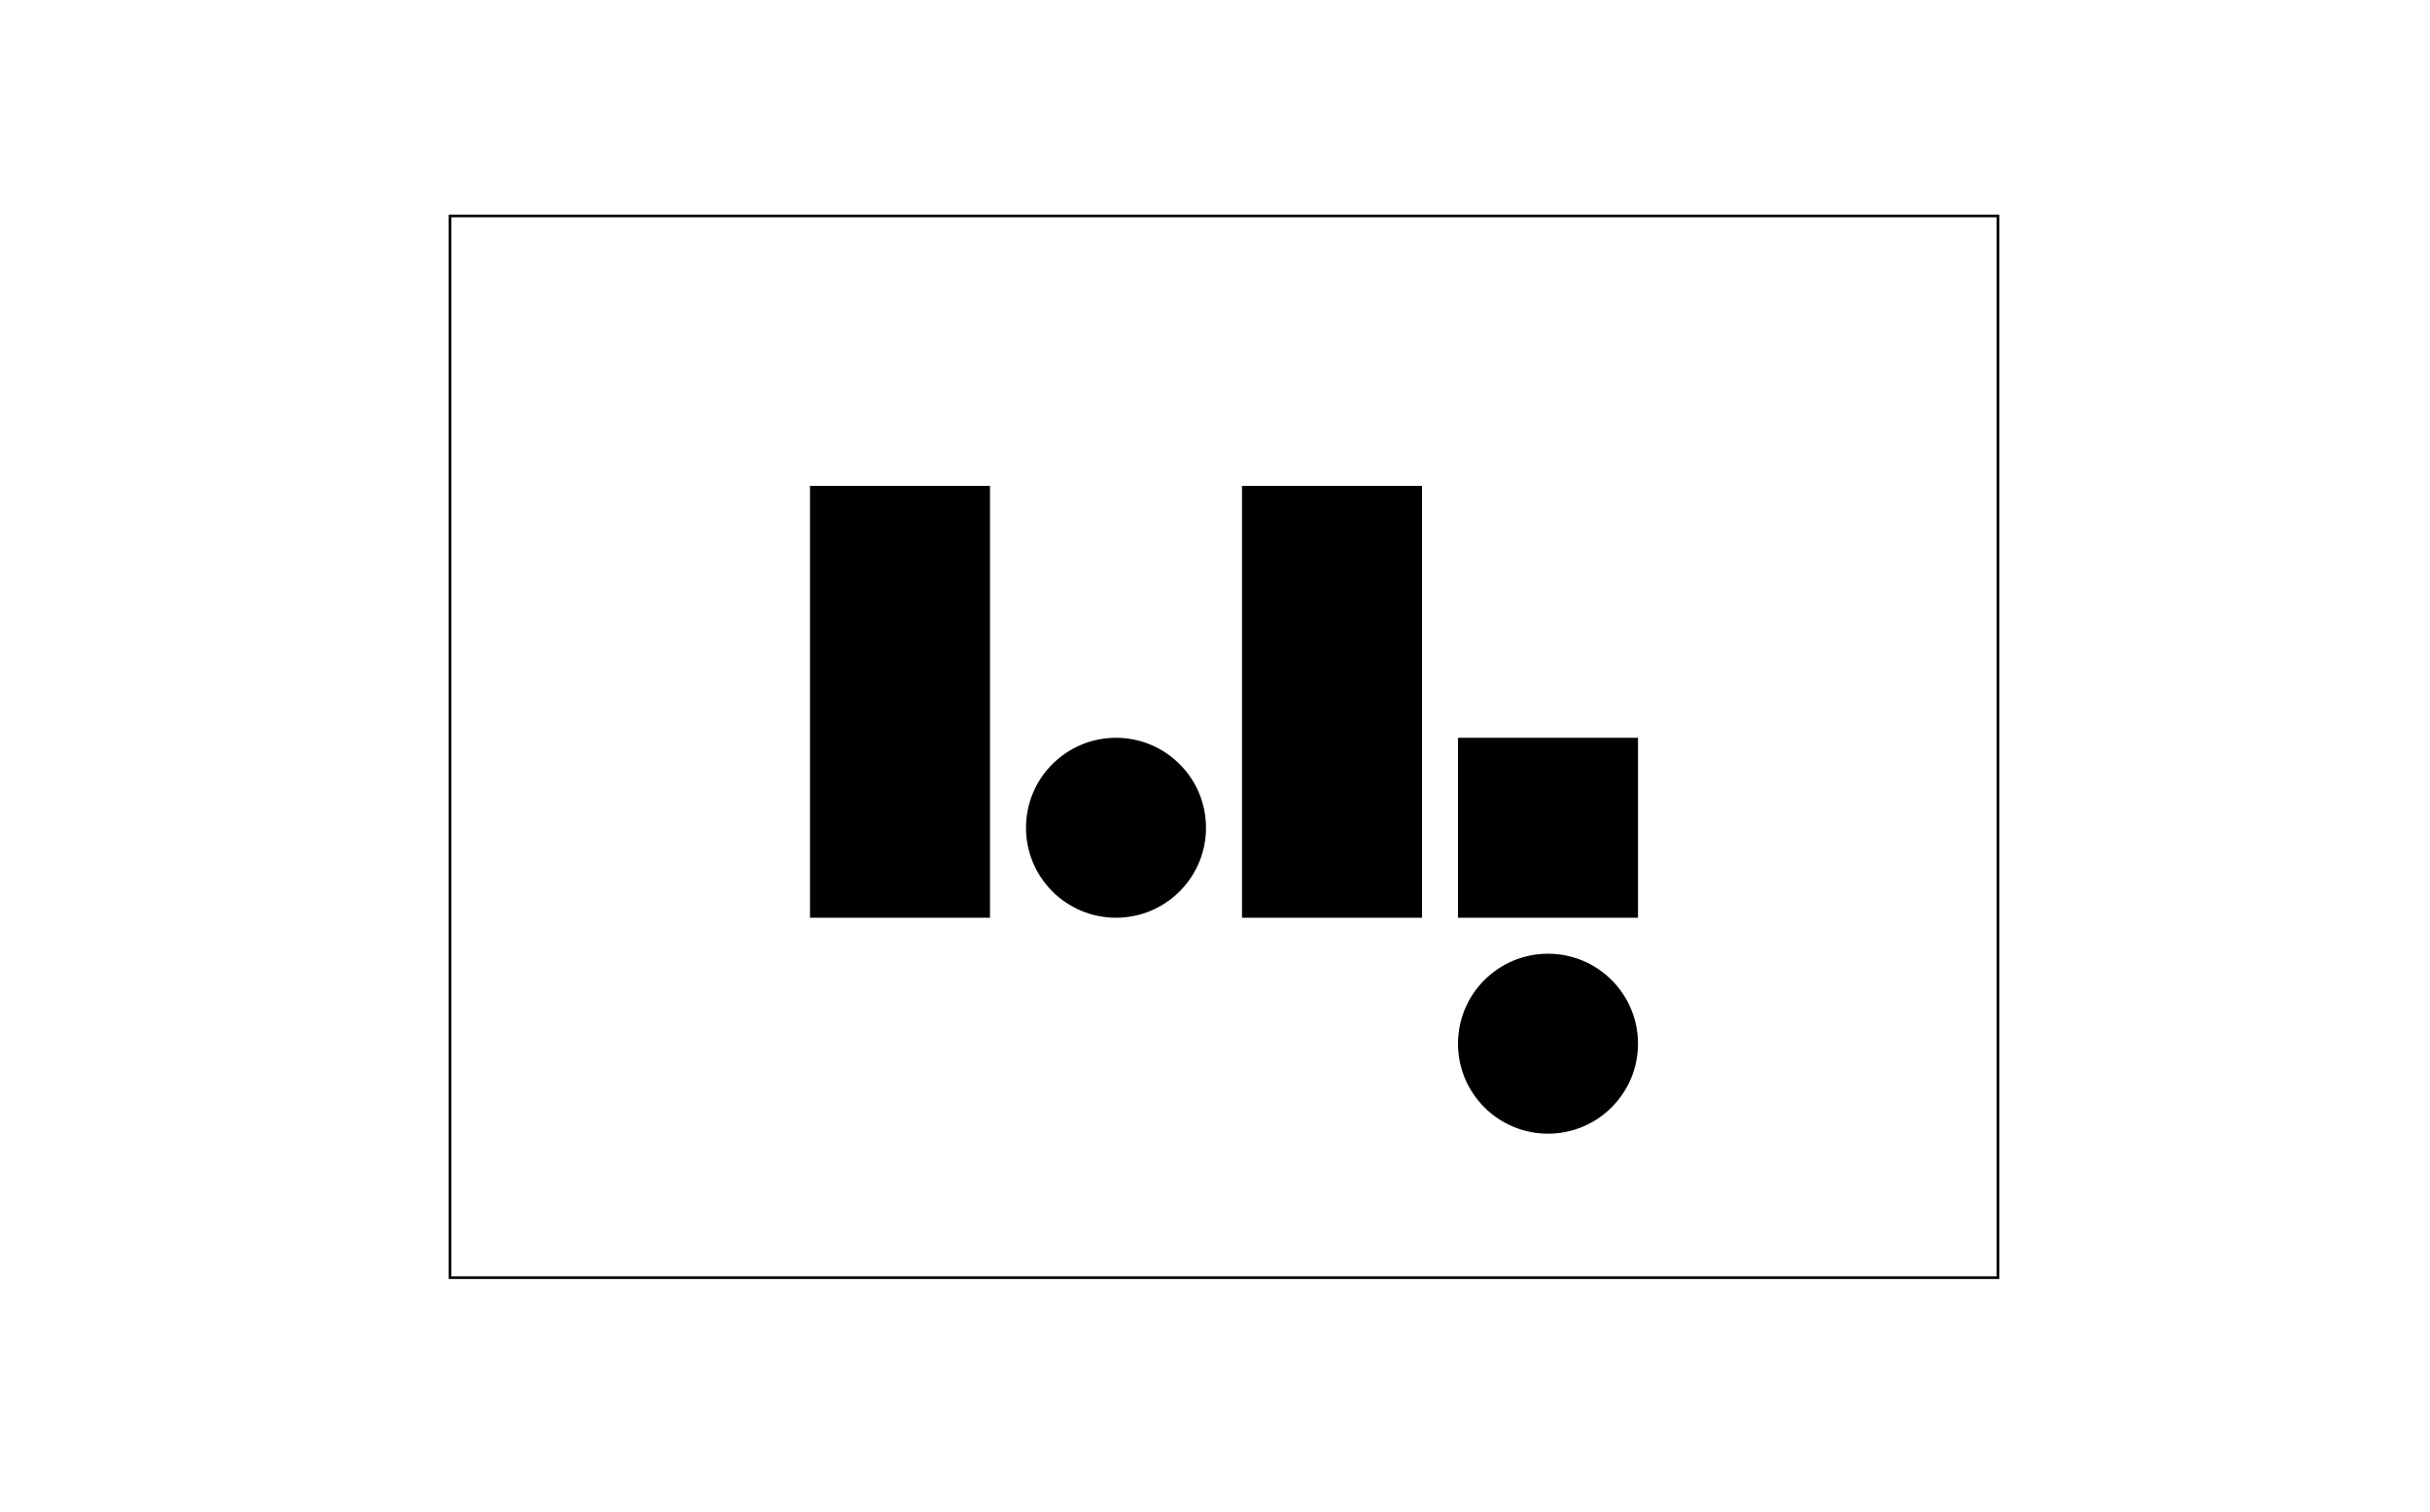
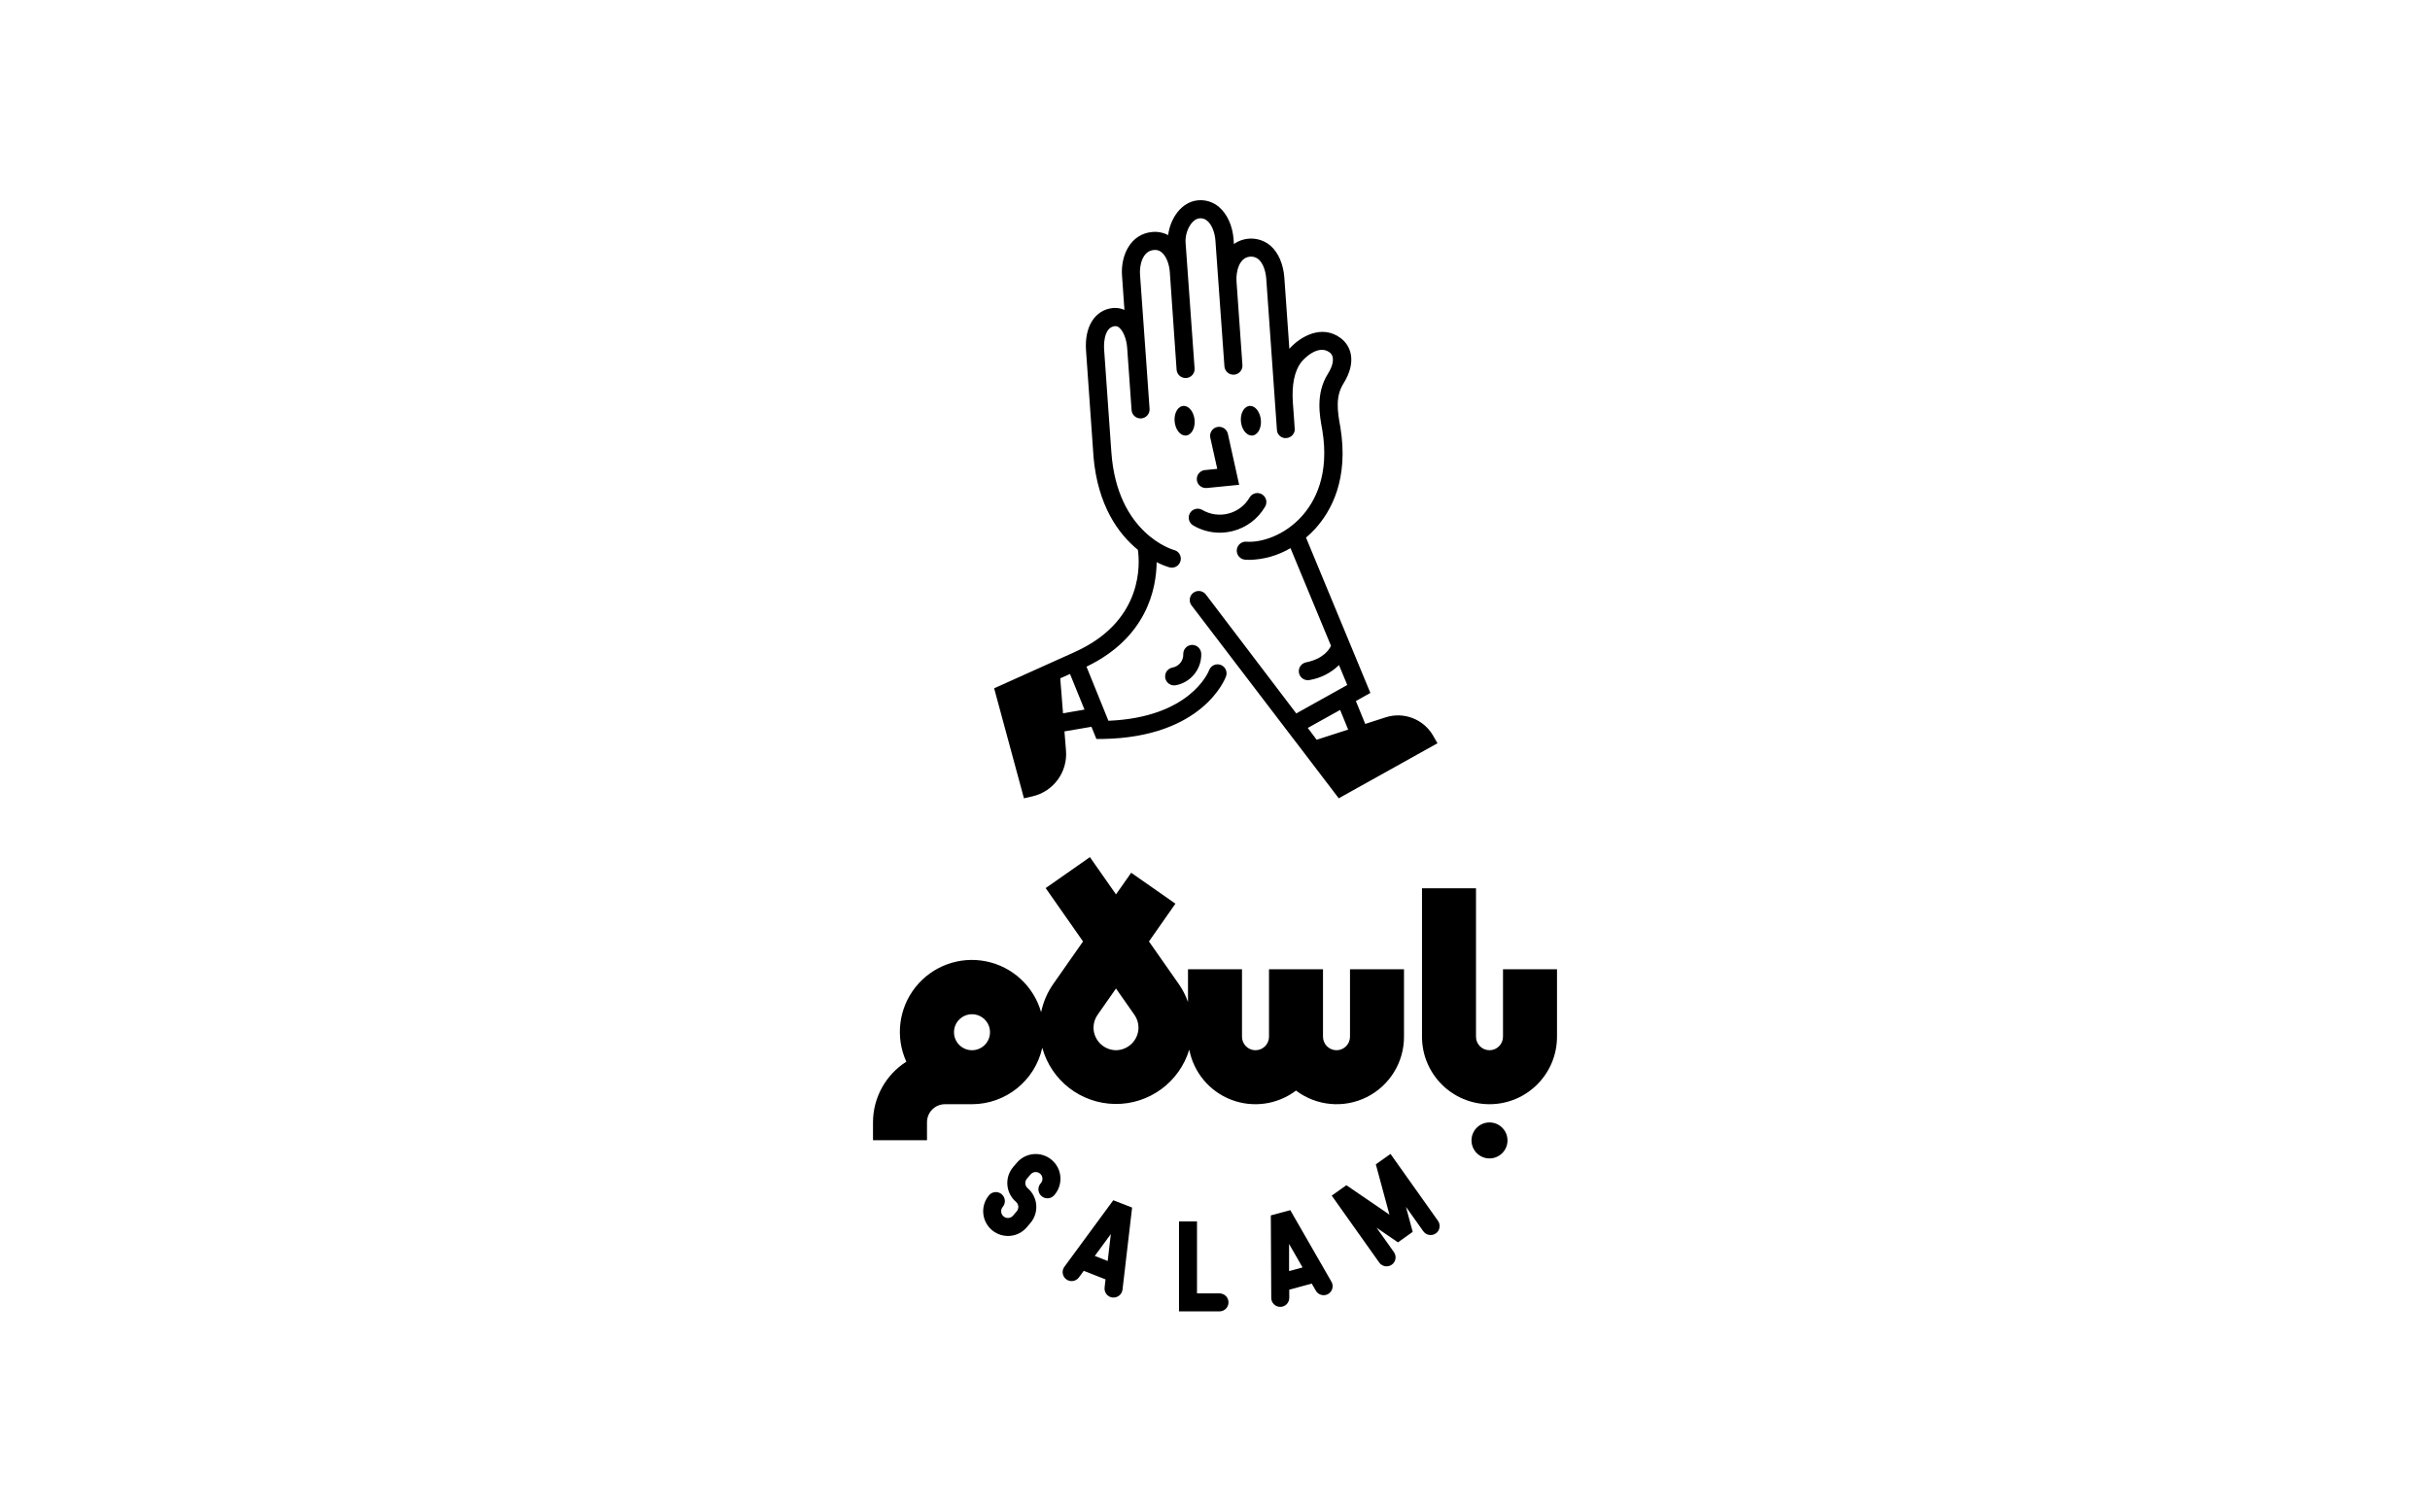
<svg xmlns="http://www.w3.org/2000/svg" viewBox="0 0 1080 672">
  <g id="Layer_1" data-name="Layer 1">
-     <path d="M888.59,568.59H199.41V95.41H888.59Zm-688-1.18H887.41V96.59H200.59Z" />
-     <rect x="648" y="328" width="80" height="80" />
-     <rect x="360" y="216" width="80" height="192" />
-     <rect x="552" y="216" width="80" height="192" />
-     <circle cx="496" cy="368" r="40" />
-     <circle cx="688" cy="464" r="40" />
+     <path d="M521.14,296.77a4,4,0,0,0,.72,7.94,4.62,4.62,0,0,0,.73-.07,13.89,13.89,0,0,0,11.3-14,4.07,4.07,0,0,0-4.06-3.94,4,4,0,0,0-3.93,4.07A5.85,5.85,0,0,1,521.14,296.77Z" />
+     <path d="M525.34,180.56c-2.39.65-3.81,4.07-3.17,7.65s3.09,6,5.48,5.32,3.81-4.07,3.17-7.65S527.73,179.92,525.34,180.56Z" />
+     <path d="M531.93,213.36a4,4,0,0,0,4,3.6,2.75,2.75,0,0,0,.4,0l14.41-1.43-5-22.59a4,4,0,1,0-7.81,1.73L541,208.44l-5.43.54A4,4,0,0,0,531.93,213.36Z" />
+     <path d="M528.88,228.11a4,4,0,0,0,1.42,5.48,23.15,23.15,0,0,0,11.79,3.23,23.59,23.59,0,0,0,5.88-.75,23.16,23.16,0,0,0,14.25-10.75,4,4,0,1,0-6.89-4.06,15.35,15.35,0,0,1-21,5.43A4,4,0,0,0,528.88,228.11Z" />
+     <path d="M636.85,326.9a18,18,0,0,0-21-8l-9.07,2.94-4.17-10.18,6.45-3.61L580.45,239a42.74,42.74,0,0,0,4-3.84c7.25-7.93,15.09-22.22,11.25-45.37-1.35-7.18-2.17-13.58,1.37-19.25,6.06-9.68,3.37-16.77-1.16-20.19-8.35-6.28-17.95-.82-22.86,4.72l-2.23-31.62c-.43-6-2.67-11.19-6.17-14.23a13.31,13.31,0,0,0-16.25-.73l-.14-2.07c-.42-5.92-2.83-11.29-6.44-14.36a12.5,12.5,0,0,0-9.43-3c-7.32.68-12.26,8-13.22,15.46a12.67,12.67,0,0,0-7.15-1.38c-9.59.91-14,10.45-13.34,19.4l1.07,15.24a10.24,10.24,0,0,0-5.26-.82c-7.92.89-12.56,8.3-11.81,18.88l3.22,45.66h0l.06.91a2.56,2.56,0,0,0,0,.27c1.87,22.27,11.31,34.86,19.77,41.76.85,5.94,2.45,30.53-26,44.45l-3.69,1.73-5.52,2.47h0L441.84,306l13.25,48.91,3.76-.87a19.26,19.26,0,0,0,14.92-20.4l-.68-8.48,12-2.05,2.2,5.41,2.74,0c44.45-.7,54.47-26.71,54.87-27.82a4,4,0,0,0-2.35-5.1,4,4,0,0,0-5.15,2.33c-.33.88-8.46,21-44.77,22.51l-9.74-24.06.37-.18c26.48-12.93,30.68-34.47,30.81-46.28a31.36,31.36,0,0,0,5.86,2.36,3.67,3.67,0,0,0,.86.1,4,4,0,0,0,.86-7.91c-.25-.06-25.15-7.13-27.71-43.43l-3.22-45.66c-.07-1-.54-9.78,4.72-10.37a2.49,2.49,0,0,1,2,.67c1.84,1.54,3.26,5.14,3.53,9l1.95,27.62a4,4,0,0,0,8-.56l-1.61-22.82h0L506.67,122c-.29-4.1,1.1-10.39,6.12-10.86a4.47,4.47,0,0,1,3.54,1.08c1.95,1.65,3.33,5,3.6,8.85a.13.13,0,0,0,0,.06l3,43.21a4,4,0,0,0,4,3.72h.29a4,4,0,0,0,3.71-4.27l-4-55.85c-.35-5.08,2.73-10.56,6.12-10.87a4.46,4.46,0,0,1,3.51,1.11c2,1.65,3.37,5.11,3.63,8.82l4,55.86a4,4,0,0,0,8-.57l-2.63-37.17s0-.1,0-.15c-.28-4,1.1-10.5,6-10.86a5,5,0,0,1,3.8,1.18c1.87,1.63,3.16,4.9,3.43,8.75l4.73,67.06a3.85,3.85,0,0,0,.08.47c0,.08,0,.16,0,.24a4,4,0,0,0,1.77,2.41,2.24,2.24,0,0,0,.27.13,3,3,0,0,0,.8.32l.31.08.42,0,.3,0h.28c.12,0,.24,0,.35-.06l.4-.07c.12,0,.24-.09.36-.13s.25-.09.37-.15a2.17,2.17,0,0,0,.33-.19c.11-.07.22-.13.33-.21l.28-.25c.09-.09.19-.17.28-.27s.15-.2.22-.29.17-.22.24-.33.11-.22.16-.33a2.43,2.43,0,0,0,.16-.37c0-.12.07-.25.11-.38s.06-.25.08-.38,0-.28,0-.42,0-.22,0-.33c-.08-1.83-.39-5.88-.61-8.84l-.2-2.64c-.56-7.9.7-14.12,3.63-18,1.42-1.89,7.77-8.15,12.72-4.43,2.2,1.66,1.9,5.23-.81,9.56-5.49,8.78-3.66,18.52-2.47,24.89,3.3,19.88-3.22,31.95-9.27,38.57-7.65,8.37-17.78,11.6-24.43,11.12a4,4,0,1,0-.6,8c.68,0,1.36.08,2,.08a37.35,37.35,0,0,0,18.17-5.22l18,43.41c-.78,1.7-3.4,5.83-11.1,7.38a4,4,0,0,0,.78,7.92,4.33,4.33,0,0,0,.8-.07,24.65,24.65,0,0,0,13.08-6.64l3.67,8.85-22.66,12.64L536,264.38a4,4,0,1,0-6.36,4.85l44.5,58.32h0l3,3.91h0L595,354.9l43.88-24.47Zm-164.39-9.79-1.24-15.55,4.34-1.93L482,315.47Zm108.77,6.51,14.38-8,3.57,8.73-14,4.52Z" />
+     <path d="M557.11,193.53c2.39-.65,3.81-4.07,3.17-7.65s-3.09-6-5.48-5.32-3.81,4.07-3.17,7.65S554.72,194.17,557.11,193.53Z" />
+     <path d="M542,575H532V543h-8v40h18a4,4,0,0,0,0-8Z" />
+     <path d="M447.94,549.48a11,11,0,0,1-8.33-18.16,4,4,0,0,1,6.07,5.21,3,3,0,0,0,4.56,3.9l1.63-1.9a3,3,0,0,0-.33-4.23,11,11,0,0,1-1.2-15.51l1.62-1.9a11,11,0,1,1,16.71,14.31A4,4,0,1,1,462.6,526a3,3,0,0,0-.33-4.22,3,3,0,0,0-4.23.32l-1.63,1.9a3,3,0,0,0,.33,4.23,11,11,0,0,1,1.2,15.51l-1.62,1.9a10.91,10.91,0,0,1-7.51,3.81A8.44,8.44,0,0,1,447.94,549.48Z" />
+     <path d="M639.11,542.75,618,513l-6.52,4.63L617.53,540l-19.14-13.09-6.51,4.63L613,561.3a4,4,0,1,0,6.52-4.64l-7.71-10.85,9.5,6.51,6.56-4.67-3-11.11,7.71,10.85a4,4,0,1,0,6.52-4.64Z" />
+     <path d="M591.75,569.82,573.46,538l-8.65,2.33L565,577a4,4,0,0,0,4,4h0a4,4,0,0,0,4-4v-3.65l10-2.7,1.82,3.16a4,4,0,0,0,6.93-4Zm-18.83-4.74,0-12.06,6,10.45Z" />
+     <path d="M494.79,533.6l-21.73,29.57a4,4,0,1,0,6.45,4.74l2.16-2.94,9.68,3.81-.42,3.62a4,4,0,0,0,3.5,4.44l.47,0a4,4,0,0,0,4-3.54l4.26-36.45Zm-2.48,27-5.74-2.25,7.14-9.72Z" />
+     <path d="M668,430.9v30a6,6,0,1,1-12,0v-66H632v66a30,30,0,1,0,60,0v-30Z" />
+     <path d="M600,460.9a6,6,0,1,1-12,0v-30H564v30a6,6,0,0,1-12,0v-30H528v14.56a33.65,33.65,0,0,0-4.15-8.06l-13.2-18.86,11.76-16.79L502.75,388,496,397.62l-11.6-16.57-19.66,13.77,16.61,23.72-13.2,18.86A33.88,33.88,0,0,0,462.72,450,32,32,0,1,0,402.81,472,32,32,0,0,0,388,498.9v8h24v-8a8,8,0,0,1,8-8h12a32.05,32.05,0,0,0,31.23-25.09,34,34,0,0,0,65.33.82A29.92,29.92,0,0,0,576,484.84a29.94,29.94,0,0,0,48-23.94v-30H600Zm-168,6a8,8,0,1,1,8-8A8,8,0,0,1,432,466.9Zm64,0a10.13,10.13,0,0,1-10-10,10,10,0,0,1,1.81-5.74l8.19-11.7,8.19,11.7A9.9,9.9,0,0,1,506,456.9,10.13,10.13,0,0,1,496,466.9Z" />
+     <path d="M662,499a8,8,0,1,0,8,8A8,8,0,0,0,662,499Z" />
  </g>
</svg>
